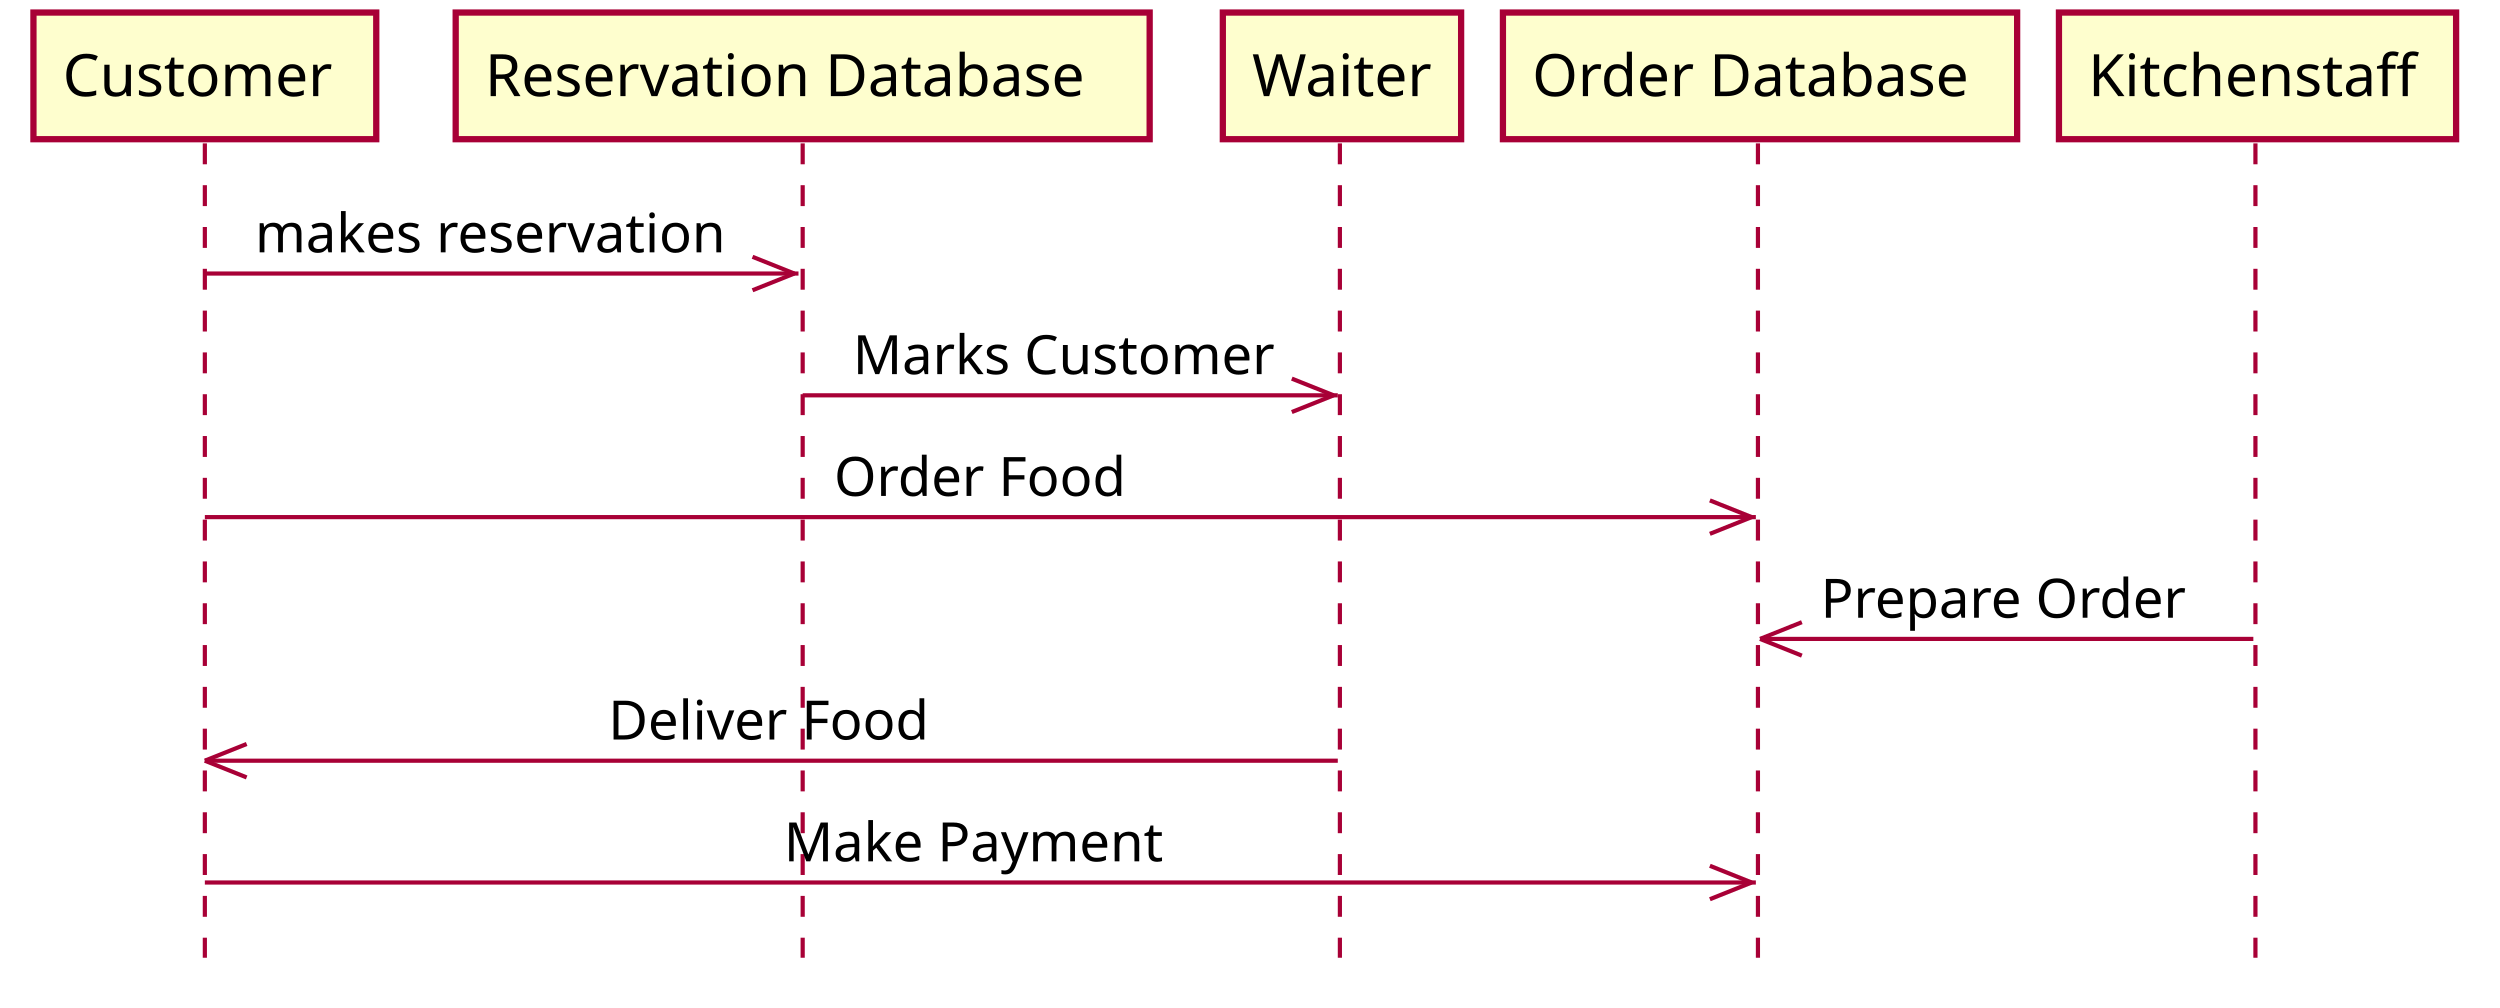
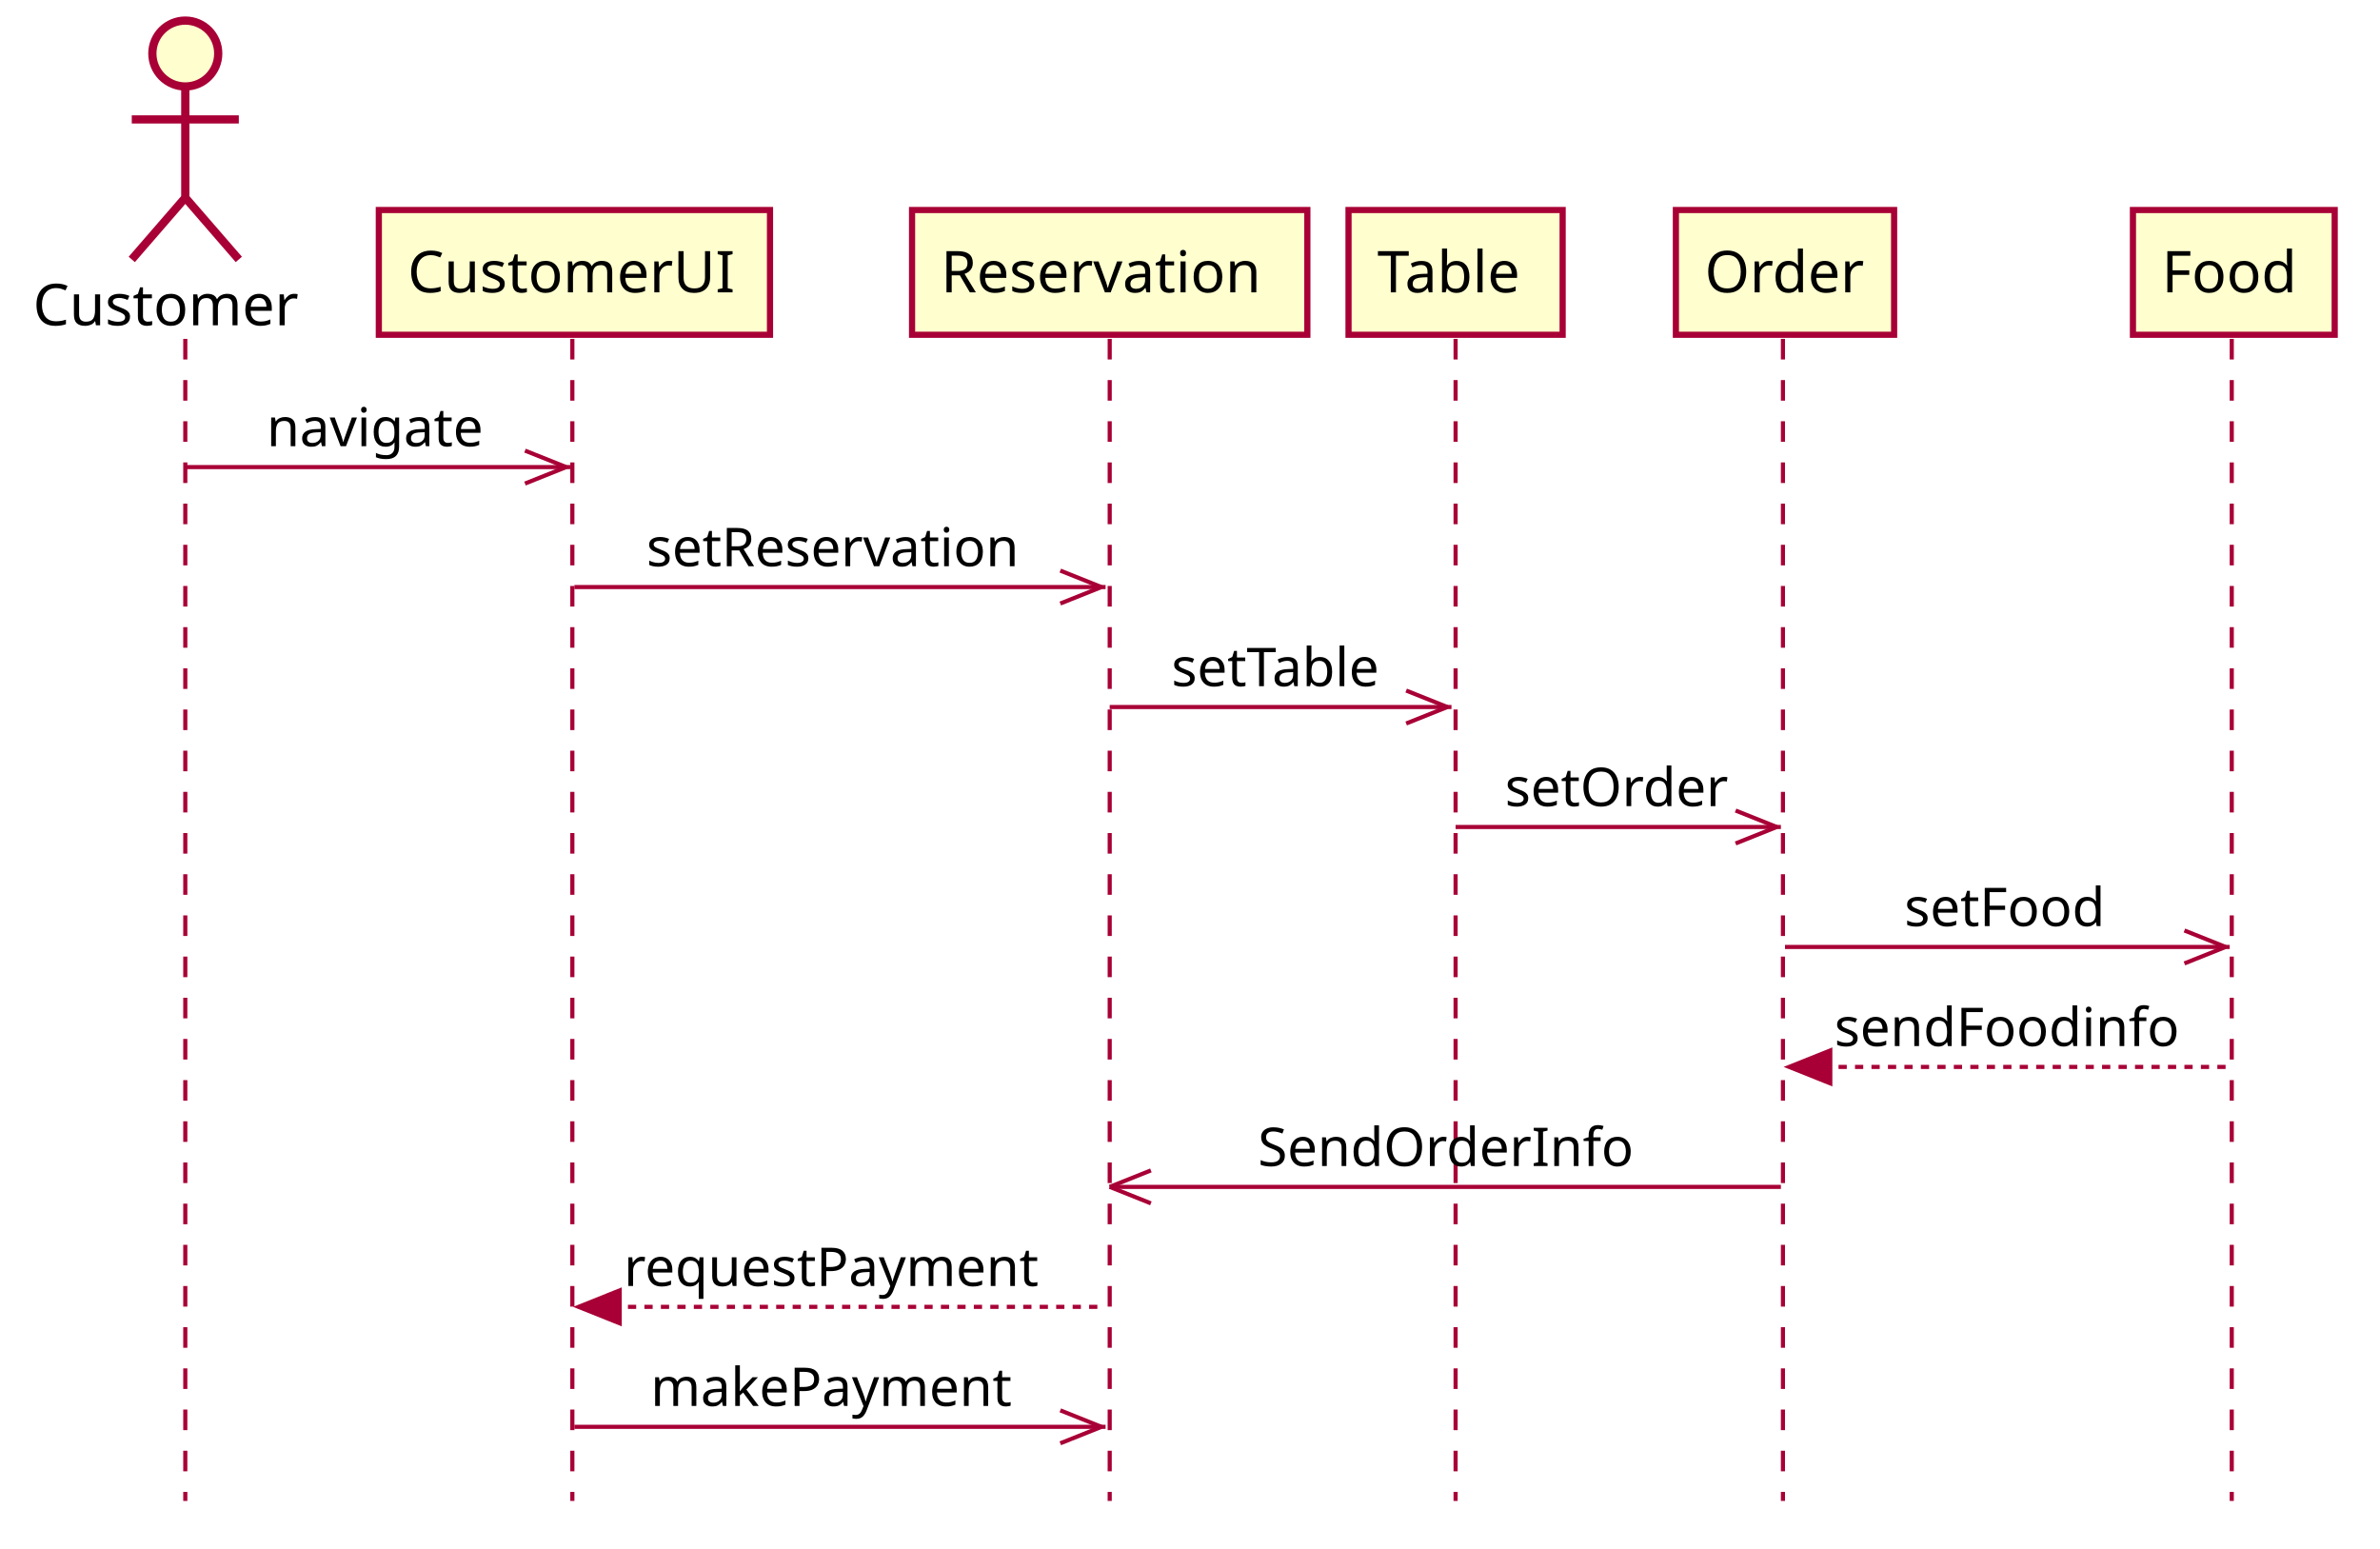
- <svg xmlns="http://www.w3.org/2000/svg" contentScriptType="application/ecmascript" contentStyleType="text/css" height="241px" preserveAspectRatio="none" style="width:598px;height:241px;" version="1.1" viewBox="0 0 598 241" width="598px" zoomAndPan="magnify">
+ <svg xmlns="http://www.w3.org/2000/svg" contentScriptType="application/ecmascript" contentStyleType="text/css" height="376px" preserveAspectRatio="none" style="width:578px;height:376px;" version="1.1" viewBox="0 0 578 376" width="578px" zoomAndPan="magnify">
  <defs />
  <g>
-     <line style="stroke: #A80036; stroke-width: 1.0; stroke-dasharray: 5.0,5.0;" x1="49" x2="49" y1="34.297" y2="229.094" />
-     <line style="stroke: #A80036; stroke-width: 1.0; stroke-dasharray: 5.0,5.0;" x1="192" x2="192" y1="34.297" y2="229.094" />
-     <line style="stroke: #A80036; stroke-width: 1.0; stroke-dasharray: 5.0,5.0;" x1="320.5" x2="320.5" y1="34.297" y2="229.094" />
-     <line style="stroke: #A80036; stroke-width: 1.0; stroke-dasharray: 5.0,5.0;" x1="420.5" x2="420.5" y1="34.297" y2="229.094" />
-     <line style="stroke: #A80036; stroke-width: 1.0; stroke-dasharray: 5.0,5.0;" x1="539.5" x2="539.5" y1="34.297" y2="229.094" />
-     <rect fill="#FEFECE" height="30.297" style="stroke: #A80036; stroke-width: 1.5;" width="82" x="8" y="3" />
-     <text fill="#000000" font-family="sans-serif" font-size="14" lengthAdjust="spacingAndGlyphs" textLength="68" x="15" y="22.995">Customer</text>
-     <rect fill="#FEFECE" height="30.297" style="stroke: #A80036; stroke-width: 1.5;" width="166" x="109" y="3" />
-     <text fill="#000000" font-family="sans-serif" font-size="14" lengthAdjust="spacingAndGlyphs" textLength="152" x="116" y="22.995">Reservation Database</text>
-     <rect fill="#FEFECE" height="30.297" style="stroke: #A80036; stroke-width: 1.5;" width="57" x="292.5" y="3" />
-     <text fill="#000000" font-family="sans-serif" font-size="14" lengthAdjust="spacingAndGlyphs" textLength="43" x="299.5" y="22.995">Waiter</text>
-     <rect fill="#FEFECE" height="30.297" style="stroke: #A80036; stroke-width: 1.5;" width="123" x="359.5" y="3" />
-     <text fill="#000000" font-family="sans-serif" font-size="14" lengthAdjust="spacingAndGlyphs" textLength="109" x="366.5" y="22.995">Order Database</text>
-     <rect fill="#FEFECE" height="30.297" style="stroke: #A80036; stroke-width: 1.5;" width="95" x="492.5" y="3" />
-     <text fill="#000000" font-family="sans-serif" font-size="14" lengthAdjust="spacingAndGlyphs" textLength="81" x="499.5" y="22.995">Kitchenstaff</text>
-     <line style="stroke: #A80036; stroke-width: 1.0;" x1="190" x2="180" y1="65.43" y2="61.43" />
-     <line style="stroke: #A80036; stroke-width: 1.0;" x1="190" x2="180" y1="65.43" y2="69.43" />
-     <line style="stroke: #A80036; stroke-width: 1.0;" x1="49" x2="191" y1="65.43" y2="65.43" />
-     <text fill="#000000" font-family="sans-serif" font-size="13" lengthAdjust="spacingAndGlyphs" textLength="119" x="61" y="60.364">makes reservation</text>
-     <line style="stroke: #A80036; stroke-width: 1.0;" x1="319" x2="309" y1="94.562" y2="90.562" />
-     <line style="stroke: #A80036; stroke-width: 1.0;" x1="319" x2="309" y1="94.562" y2="98.562" />
-     <line style="stroke: #A80036; stroke-width: 1.0;" x1="192" x2="320" y1="94.562" y2="94.562" />
-     <text fill="#000000" font-family="sans-serif" font-size="13" lengthAdjust="spacingAndGlyphs" textLength="105" x="204" y="89.497">Marks Customer</text>
-     <line style="stroke: #A80036; stroke-width: 1.0;" x1="419" x2="409" y1="123.695" y2="119.695" />
-     <line style="stroke: #A80036; stroke-width: 1.0;" x1="419" x2="409" y1="123.695" y2="127.695" />
-     <line style="stroke: #A80036; stroke-width: 1.0;" x1="49" x2="420" y1="123.695" y2="123.695" />
-     <text fill="#000000" font-family="sans-serif" font-size="13" lengthAdjust="spacingAndGlyphs" textLength="71" x="199.5" y="118.629">Order Food</text>
-     <line style="stroke: #A80036; stroke-width: 1.0;" x1="421" x2="431" y1="152.828" y2="148.828" />
-     <line style="stroke: #A80036; stroke-width: 1.0;" x1="421" x2="431" y1="152.828" y2="156.828" />
-     <line style="stroke: #A80036; stroke-width: 1.0;" x1="421" x2="539" y1="152.828" y2="152.828" />
-     <text fill="#000000" font-family="sans-serif" font-size="13" lengthAdjust="spacingAndGlyphs" textLength="90" x="435.5" y="147.762">Prepare Order</text>
-     <line style="stroke: #A80036; stroke-width: 1.0;" x1="49" x2="59" y1="181.961" y2="177.961" />
-     <line style="stroke: #A80036; stroke-width: 1.0;" x1="49" x2="59" y1="181.961" y2="185.961" />
-     <line style="stroke: #A80036; stroke-width: 1.0;" x1="49" x2="320" y1="181.961" y2="181.961" />
-     <text fill="#000000" font-family="sans-serif" font-size="13" lengthAdjust="spacingAndGlyphs" textLength="79" x="145.5" y="176.895">Deliver Food</text>
-     <line style="stroke: #A80036; stroke-width: 1.0;" x1="419" x2="409" y1="211.094" y2="207.094" />
-     <line style="stroke: #A80036; stroke-width: 1.0;" x1="419" x2="409" y1="211.094" y2="215.094" />
-     <line style="stroke: #A80036; stroke-width: 1.0;" x1="49" x2="420" y1="211.094" y2="211.094" />
-     <text fill="#000000" font-family="sans-serif" font-size="13" lengthAdjust="spacingAndGlyphs" textLength="95" x="187.5" y="206.028">Make Payment</text>
+     <line style="stroke: #A80036; stroke-width: 1.0; stroke-dasharray: 5.0,5.0;" x1="45" x2="45" y1="82.297" y2="364.492" />
+     <line style="stroke: #A80036; stroke-width: 1.0; stroke-dasharray: 5.0,5.0;" x1="139" x2="139" y1="82.297" y2="364.492" />
+     <line style="stroke: #A80036; stroke-width: 1.0; stroke-dasharray: 5.0,5.0;" x1="269.5" x2="269.5" y1="82.297" y2="364.492" />
+     <line style="stroke: #A80036; stroke-width: 1.0; stroke-dasharray: 5.0,5.0;" x1="353.5" x2="353.5" y1="82.297" y2="364.492" />
+     <line style="stroke: #A80036; stroke-width: 1.0; stroke-dasharray: 5.0,5.0;" x1="433" x2="433" y1="82.297" y2="364.492" />
+     <line style="stroke: #A80036; stroke-width: 1.0; stroke-dasharray: 5.0,5.0;" x1="542" x2="542" y1="82.297" y2="364.492" />
+     <text fill="#000000" font-family="sans-serif" font-size="14" lengthAdjust="spacingAndGlyphs" textLength="68" x="8" y="78.995">Customer</text>
+     <ellipse cx="45" cy="13" fill="#FEFECE" rx="8" ry="8" style="stroke: #A80036; stroke-width: 2.0;" />
+     <path d="M45,21 L45,48 M32,29 L58,29 M45,48 L32,63 M45,48 L58,63 " fill="none" style="stroke: #A80036; stroke-width: 2.0;" />
+     <rect fill="#FEFECE" height="30.297" style="stroke: #A80036; stroke-width: 1.5;" width="95" x="92" y="51" />
+     <text fill="#000000" font-family="sans-serif" font-size="14" lengthAdjust="spacingAndGlyphs" textLength="81" x="99" y="70.995">CustomerUI</text>
+     <rect fill="#FEFECE" height="30.297" style="stroke: #A80036; stroke-width: 1.5;" width="96" x="221.5" y="51" />
+     <text fill="#000000" font-family="sans-serif" font-size="14" lengthAdjust="spacingAndGlyphs" textLength="82" x="228.5" y="70.995">Reservation</text>
+     <rect fill="#FEFECE" height="30.297" style="stroke: #A80036; stroke-width: 1.5;" width="52" x="327.5" y="51" />
+     <text fill="#000000" font-family="sans-serif" font-size="14" lengthAdjust="spacingAndGlyphs" textLength="38" x="334.5" y="70.995">Table</text>
+     <rect fill="#FEFECE" height="30.297" style="stroke: #A80036; stroke-width: 1.5;" width="53" x="407" y="51" />
+     <text fill="#000000" font-family="sans-serif" font-size="14" lengthAdjust="spacingAndGlyphs" textLength="39" x="414" y="70.995">Order</text>
+     <rect fill="#FEFECE" height="30.297" style="stroke: #A80036; stroke-width: 1.5;" width="49" x="518" y="51" />
+     <text fill="#000000" font-family="sans-serif" font-size="14" lengthAdjust="spacingAndGlyphs" textLength="35" x="525" y="70.995">Food</text>
+     <line style="stroke: #A80036; stroke-width: 1.0;" x1="137.5" x2="127.5" y1="113.43" y2="109.43" />
+     <line style="stroke: #A80036; stroke-width: 1.0;" x1="137.5" x2="127.5" y1="113.43" y2="117.43" />
+     <line style="stroke: #A80036; stroke-width: 1.0;" x1="45" x2="138.5" y1="113.43" y2="113.43" />
+     <text fill="#000000" font-family="sans-serif" font-size="13" lengthAdjust="spacingAndGlyphs" textLength="55" x="64.75" y="108.364">navigate</text>
+     <line style="stroke: #A80036; stroke-width: 1.0;" x1="267.5" x2="257.5" y1="142.562" y2="138.562" />
+     <line style="stroke: #A80036; stroke-width: 1.0;" x1="267.5" x2="257.5" y1="142.562" y2="146.562" />
+     <line style="stroke: #A80036; stroke-width: 1.0;" x1="139.5" x2="268.5" y1="142.562" y2="142.562" />
+     <text fill="#000000" font-family="sans-serif" font-size="13" lengthAdjust="spacingAndGlyphs" textLength="95" x="157" y="137.497">setReservation</text>
+     <line style="stroke: #A80036; stroke-width: 1.0;" x1="351.5" x2="341.5" y1="171.695" y2="167.695" />
+     <line style="stroke: #A80036; stroke-width: 1.0;" x1="351.5" x2="341.5" y1="171.695" y2="175.695" />
+     <line style="stroke: #A80036; stroke-width: 1.0;" x1="269.5" x2="352.5" y1="171.695" y2="171.695" />
+     <text fill="#000000" font-family="sans-serif" font-size="13" lengthAdjust="spacingAndGlyphs" textLength="54" x="284.5" y="166.629">setTable</text>
+     <line style="stroke: #A80036; stroke-width: 1.0;" x1="431.5" x2="421.5" y1="200.828" y2="196.828" />
+     <line style="stroke: #A80036; stroke-width: 1.0;" x1="431.5" x2="421.5" y1="200.828" y2="204.828" />
+     <line style="stroke: #A80036; stroke-width: 1.0;" x1="353.5" x2="432.5" y1="200.828" y2="200.828" />
+     <text fill="#000000" font-family="sans-serif" font-size="13" lengthAdjust="spacingAndGlyphs" textLength="56" x="365.5" y="195.762">setOrder</text>
+     <line style="stroke: #A80036; stroke-width: 1.0;" x1="540.5" x2="530.5" y1="229.961" y2="225.961" />
+     <line style="stroke: #A80036; stroke-width: 1.0;" x1="540.5" x2="530.5" y1="229.961" y2="233.961" />
+     <line style="stroke: #A80036; stroke-width: 1.0;" x1="433.5" x2="541.5" y1="229.961" y2="229.961" />
+     <text fill="#000000" font-family="sans-serif" font-size="13" lengthAdjust="spacingAndGlyphs" textLength="51" x="462.5" y="224.895">setFood</text>
+     <polygon fill="#A80036" points="444.5,255.094,434.5,259.094,444.5,263.094" style="stroke: #A80036; stroke-width: 1.0;" />
+     <line style="stroke: #A80036; stroke-width: 1.0; stroke-dasharray: 2.0,2.0;" x1="438.5" x2="541.5" y1="259.094" y2="259.094" />
+     <text fill="#000000" font-family="sans-serif" font-size="13" lengthAdjust="spacingAndGlyphs" textLength="85" x="445.5" y="254.028">sendFoodinfo</text>
+     <line style="stroke: #A80036; stroke-width: 1.0;" x1="269.5" x2="279.5" y1="288.227" y2="284.227" />
+     <line style="stroke: #A80036; stroke-width: 1.0;" x1="269.5" x2="279.5" y1="288.227" y2="292.227" />
+     <line style="stroke: #A80036; stroke-width: 1.0;" x1="269.5" x2="432.5" y1="288.227" y2="288.227" />
+     <text fill="#000000" font-family="sans-serif" font-size="13" lengthAdjust="spacingAndGlyphs" textLength="92" x="305.5" y="283.161">SendOrderInfo</text>
+     <polygon fill="#A80036" points="150.5,313.359,140.5,317.359,150.5,321.359" style="stroke: #A80036; stroke-width: 1.0;" />
+     <line style="stroke: #A80036; stroke-width: 1.0; stroke-dasharray: 2.0,2.0;" x1="144.5" x2="268.5" y1="317.359" y2="317.359" />
+     <text fill="#000000" font-family="sans-serif" font-size="13" lengthAdjust="spacingAndGlyphs" textLength="106" x="151.5" y="312.293">requestPayment</text>
+     <line style="stroke: #A80036; stroke-width: 1.0;" x1="267.5" x2="257.5" y1="346.492" y2="342.492" />
+     <line style="stroke: #A80036; stroke-width: 1.0;" x1="267.5" x2="257.5" y1="346.492" y2="350.492" />
+     <line style="stroke: #A80036; stroke-width: 1.0;" x1="139.5" x2="268.5" y1="346.492" y2="346.492" />
+     <text fill="#000000" font-family="sans-serif" font-size="13" lengthAdjust="spacingAndGlyphs" textLength="93" x="158" y="341.426">makePayment</text>
  </g>
</svg>
